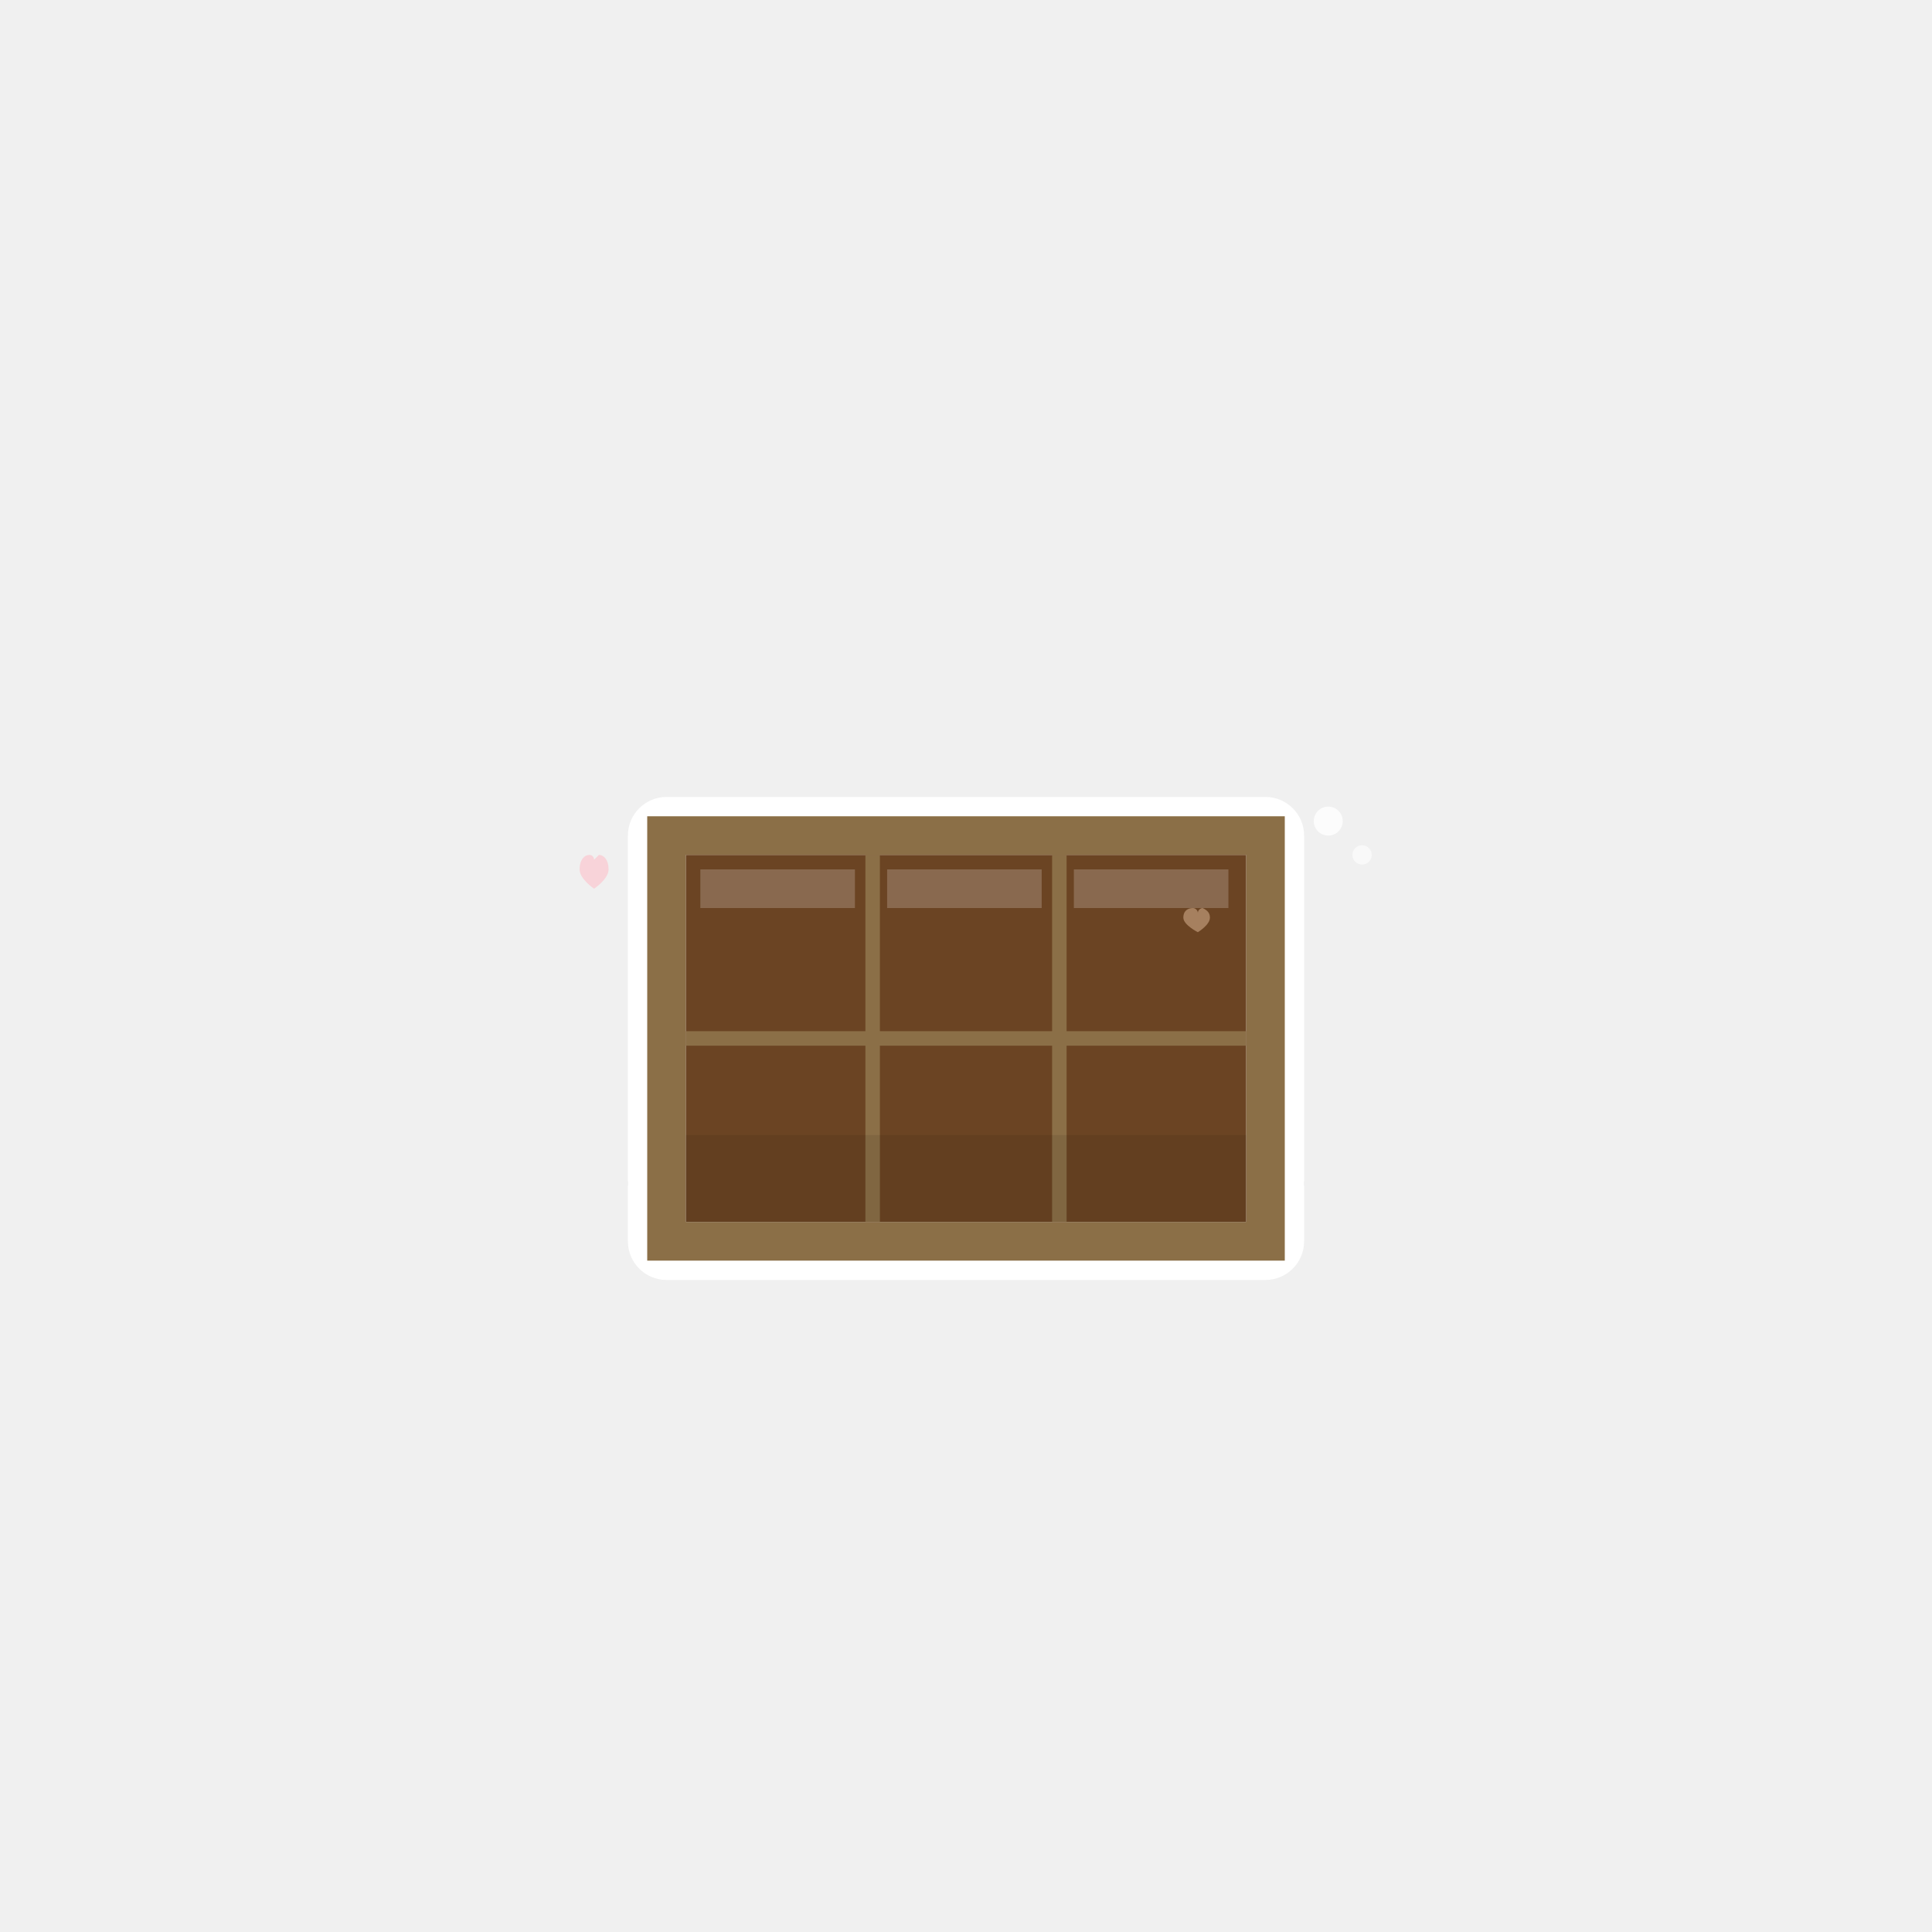
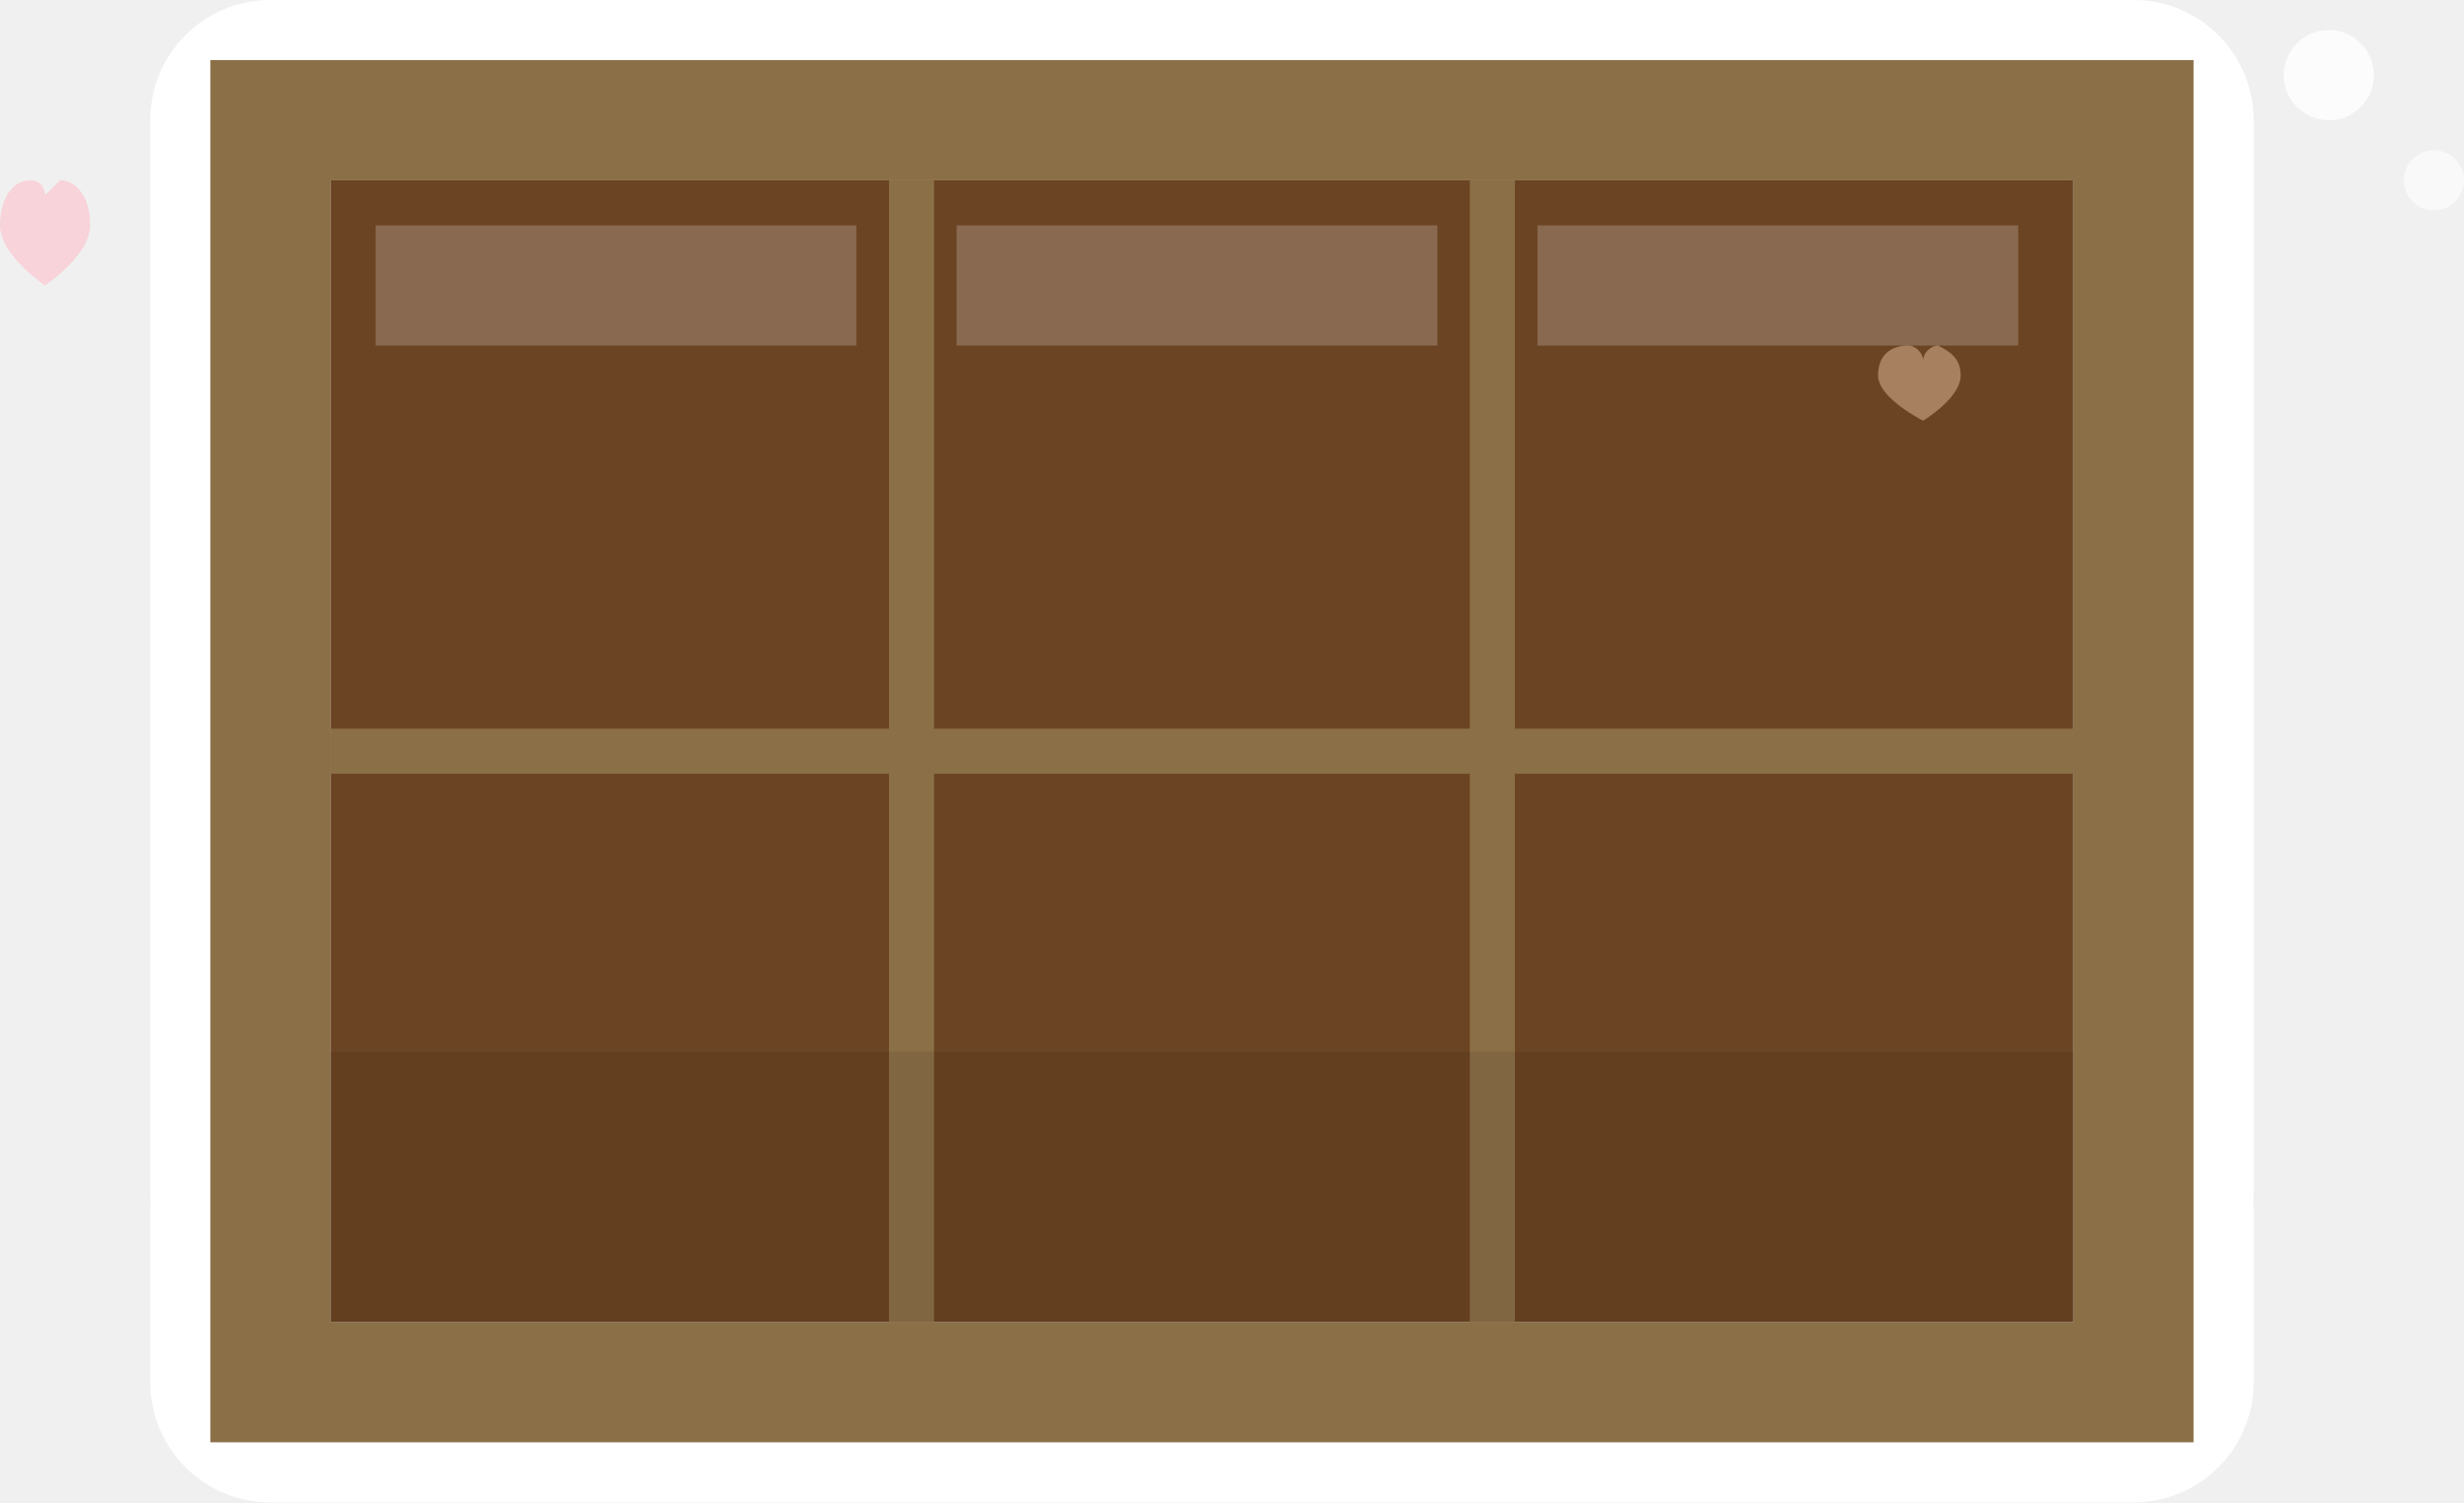
- <svg xmlns="http://www.w3.org/2000/svg" width="400" height="400" viewBox="0 0 400 400">
-   <ellipse cx="200" cy="245" rx="70" ry="12" fill="#000000" opacity="0.08" />
-   <rect x="130" y="165" width="140" height="100" rx="8" fill="#FFFFFF" />
-   <rect x="138" y="173" width="124" height="84" fill="none" stroke="#8B6F47" stroke-width="8" />
-   <rect x="142" y="177" width="116" height="76" fill="#6B4423" />
-   <line x1="180.67" y1="177" x2="180.67" y2="253" stroke="#8B6F47" stroke-width="3" />
-   <line x1="219.33" y1="177" x2="219.33" y2="253" stroke="#8B6F47" stroke-width="3" />
-   <line x1="142" y1="215" x2="258" y2="215" stroke="#8B6F47" stroke-width="3" />
-   <rect x="145" y="180" width="32" height="8" fill="#FFFFFF" opacity="0.2" />
-   <rect x="183.67" y="180" width="32" height="8" fill="#FFFFFF" opacity="0.2" />
-   <rect x="222.33" y="180" width="32" height="8" fill="#FFFFFF" opacity="0.2" />
-   <rect x="142" y="235" width="116" height="18" fill="#000000" opacity="0.08" />
-   <circle cx="275" cy="170" r="3" fill="#FFFFFF" opacity="0.8" />
-   <circle cx="282" cy="177" r="2" fill="#FFFFFF" opacity="0.6" />
-   <path d="M 120 180 C 120 178 121 177 122 177 C 123 177 123 178 123 178 C 123 178 124 177 124 177 C 125 177 126 178 126 180 C 126 182 123 184 123 184 C 123 184 120 182 120 180 Z" fill="#FFB6C1" opacity="0.5" />
-   <path d="M 245 190 C 245 188.5 246 188 247 188 C 247.5 188 248 188.5 248 189 C 248 188.5 248.5 188 249 188 C 250 188.5 250.5 189 250.5 190 C 250.5 191.5 248 193 248 193 C 248 193 245 191.5 245 190 Z" fill="#FFDAB9" opacity="0.4" />
+ <svg xmlns="http://www.w3.org/2000/svg" width="164" height="100" viewBox="0 0 164 100" version="1.1" id="svg32">
+   <defs id="defs36" />
+   <ellipse cx="80" cy="80" rx="70" ry="12" fill="#000000" opacity="0.08" id="ellipse2" />
+   <rect x="10" y="0" width="140" height="100" rx="8" fill="#ffffff" id="rect4" />
+   <rect x="18" y="8" width="124" height="84" fill="none" stroke="#8b6f47" stroke-width="8" id="rect6" />
+   <rect x="22" y="12" width="116" height="76" fill="#6b4423" id="rect8" />
+   <line x1="60.67" y1="12" x2="60.67" y2="88" stroke="#8b6f47" stroke-width="3" id="line10" />
+   <line x1="99.33" y1="12" x2="99.33" y2="88" stroke="#8b6f47" stroke-width="3" id="line12" />
+   <line x1="22" y1="50" x2="138" y2="50" stroke="#8b6f47" stroke-width="3" id="line14" />
+   <rect x="25" y="15" width="32" height="8" fill="#ffffff" opacity="0.2" id="rect16" />
+   <rect x="63.67" y="15" width="32" height="8" fill="#ffffff" opacity="0.2" id="rect18" />
+   <rect x="102.33" y="15" width="32" height="8" fill="#ffffff" opacity="0.2" id="rect20" />
+   <rect x="22" y="70" width="116" height="18" fill="#000000" opacity="0.08" id="rect22" />
+   <circle cx="155" cy="5" r="3" fill="#ffffff" opacity="0.8" id="circle24" />
+   <circle cx="162" cy="12" r="2" fill="#ffffff" opacity="0.6" id="circle26" />
+   <path d="m 0,15 c 0,-2 1,-3 2,-3 1,0 1,1 1,1 0,0 1,-1 1,-1 1,0 2,1 2,3 0,2 -3,4 -3,4 0,0 -3,-2 -3,-4 z" fill="#ffb6c1" opacity="0.5" id="path28" />
+   <path d="m 125,25 c 0,-1.5 1,-2 2,-2 0.5,0 1,0.5 1,1 0,-0.5 0.5,-1 1,-1 1,0.5 1.5,1 1.5,2 0,1.5 -2.5,3 -2.5,3 0,0 -3,-1.5 -3,-3 z" fill="#ffdab9" opacity="0.4" id="path30" />
</svg>
